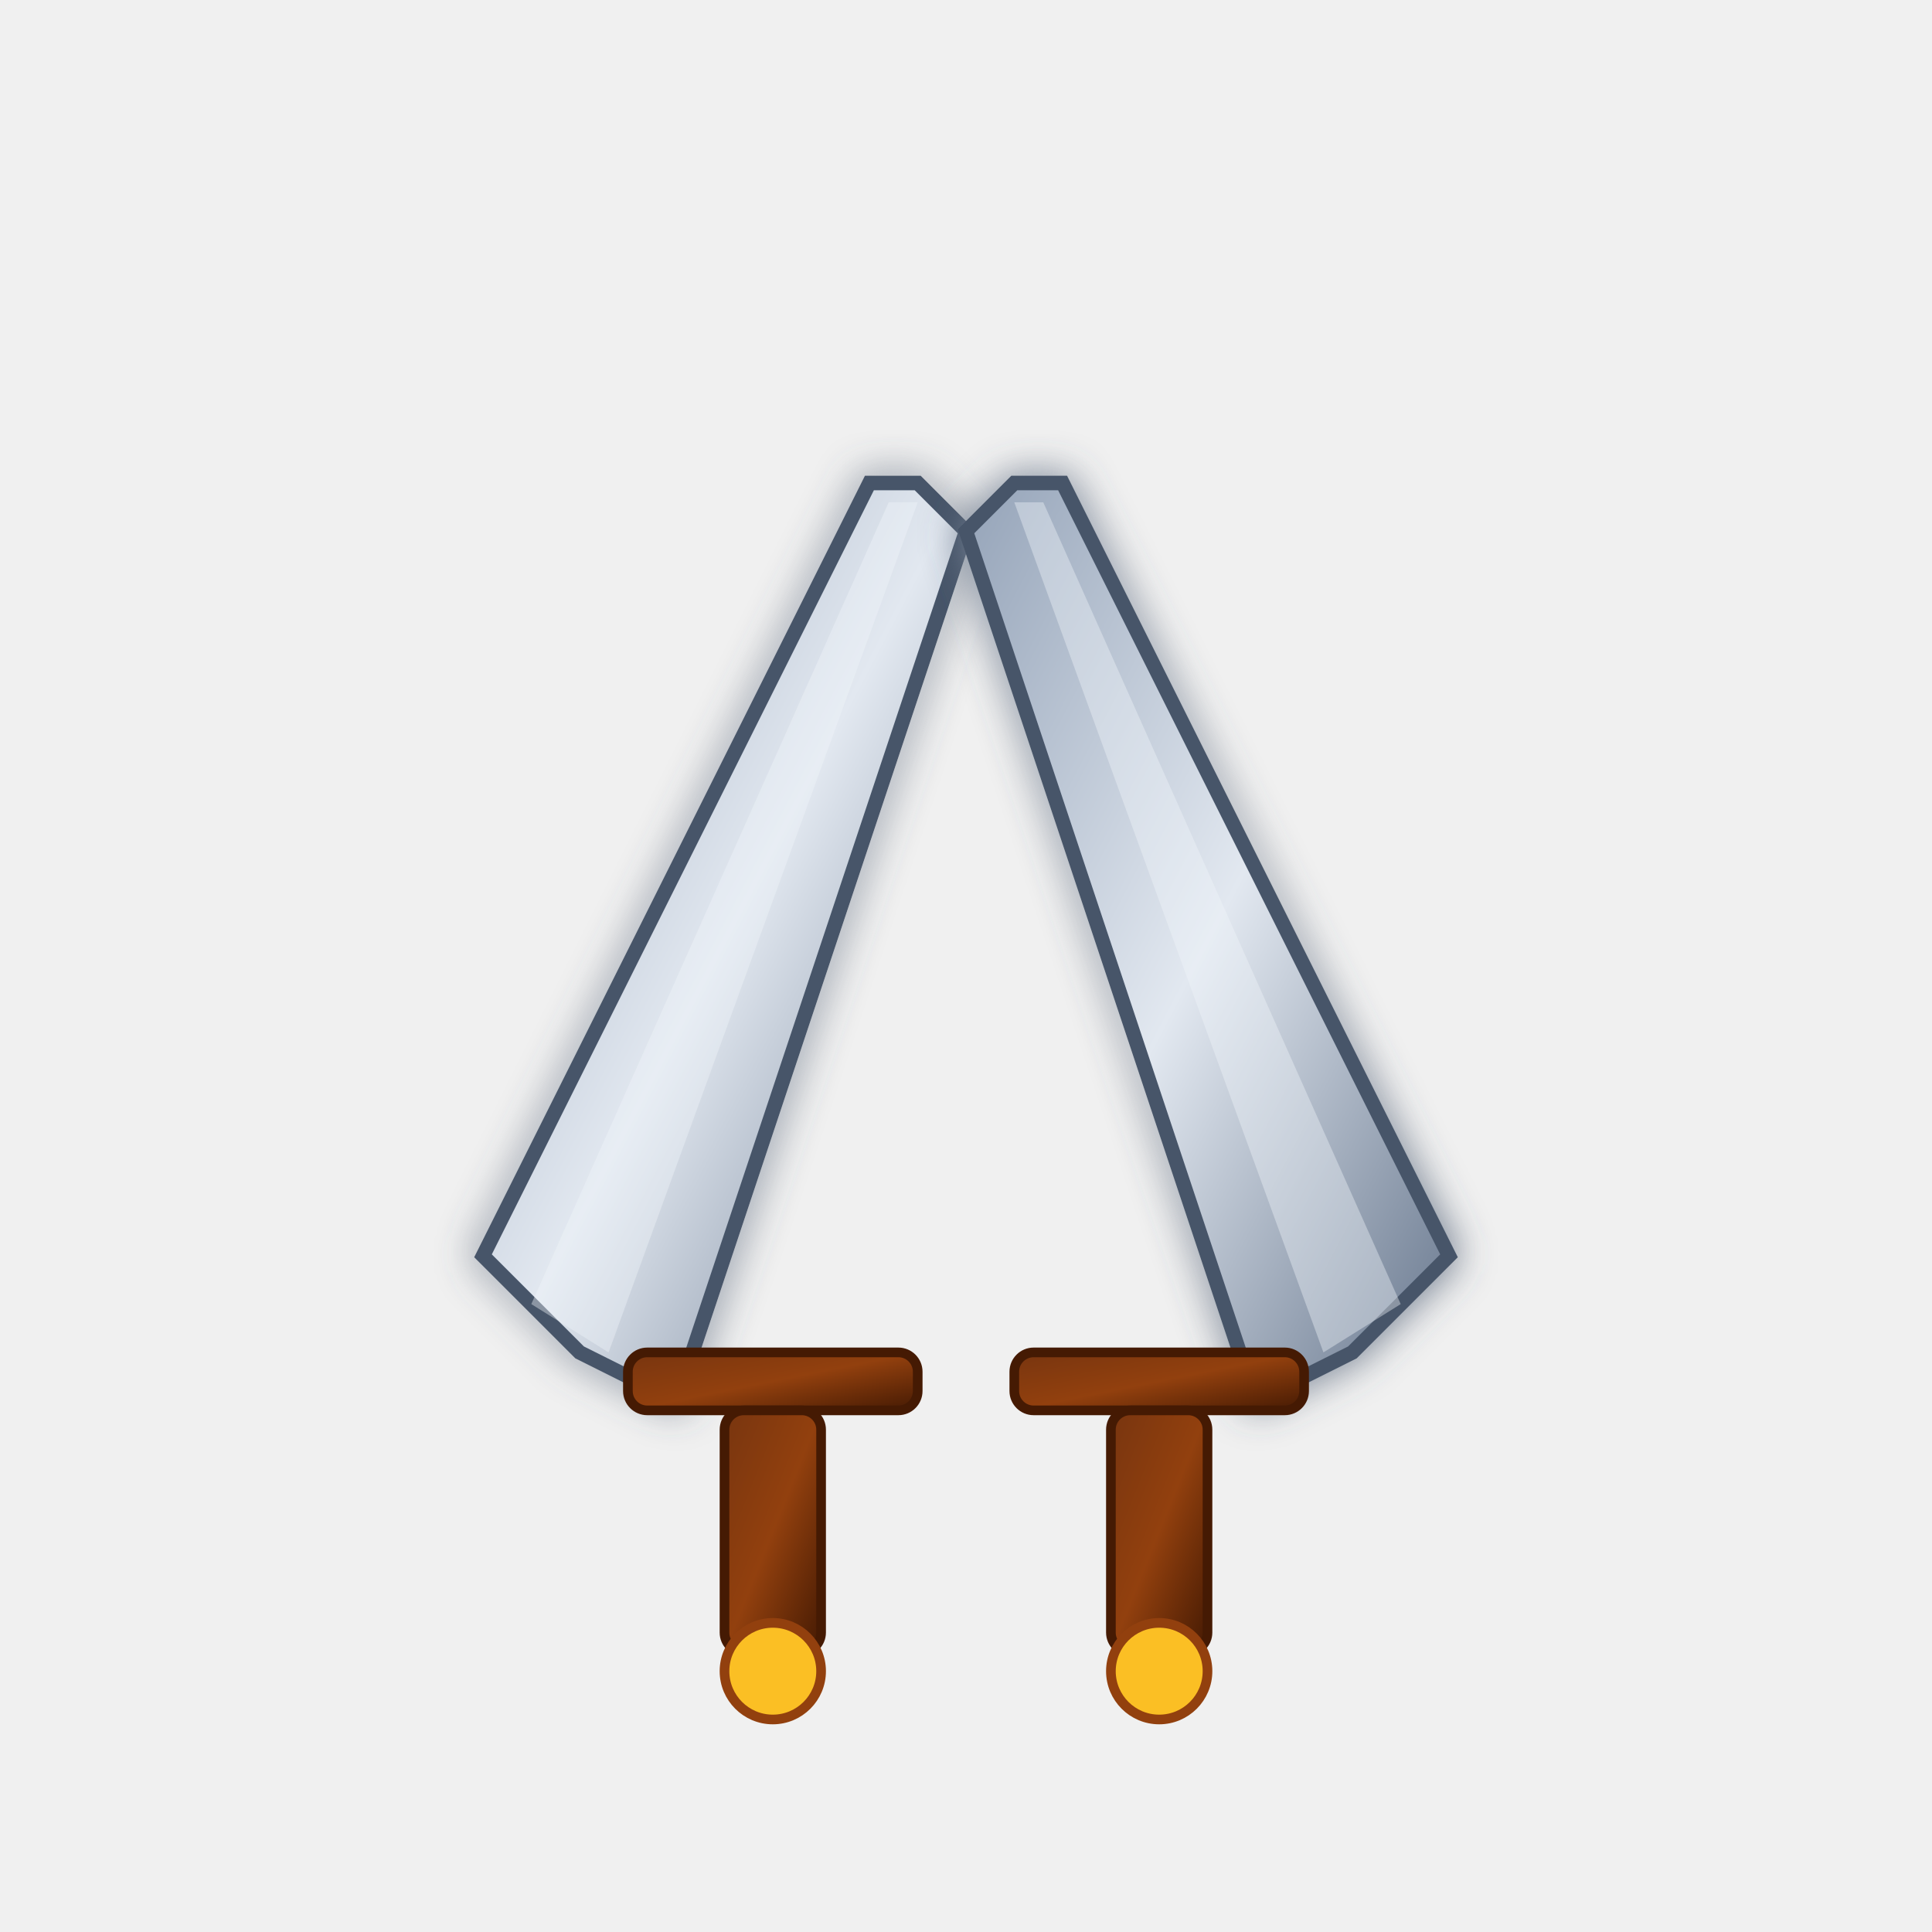
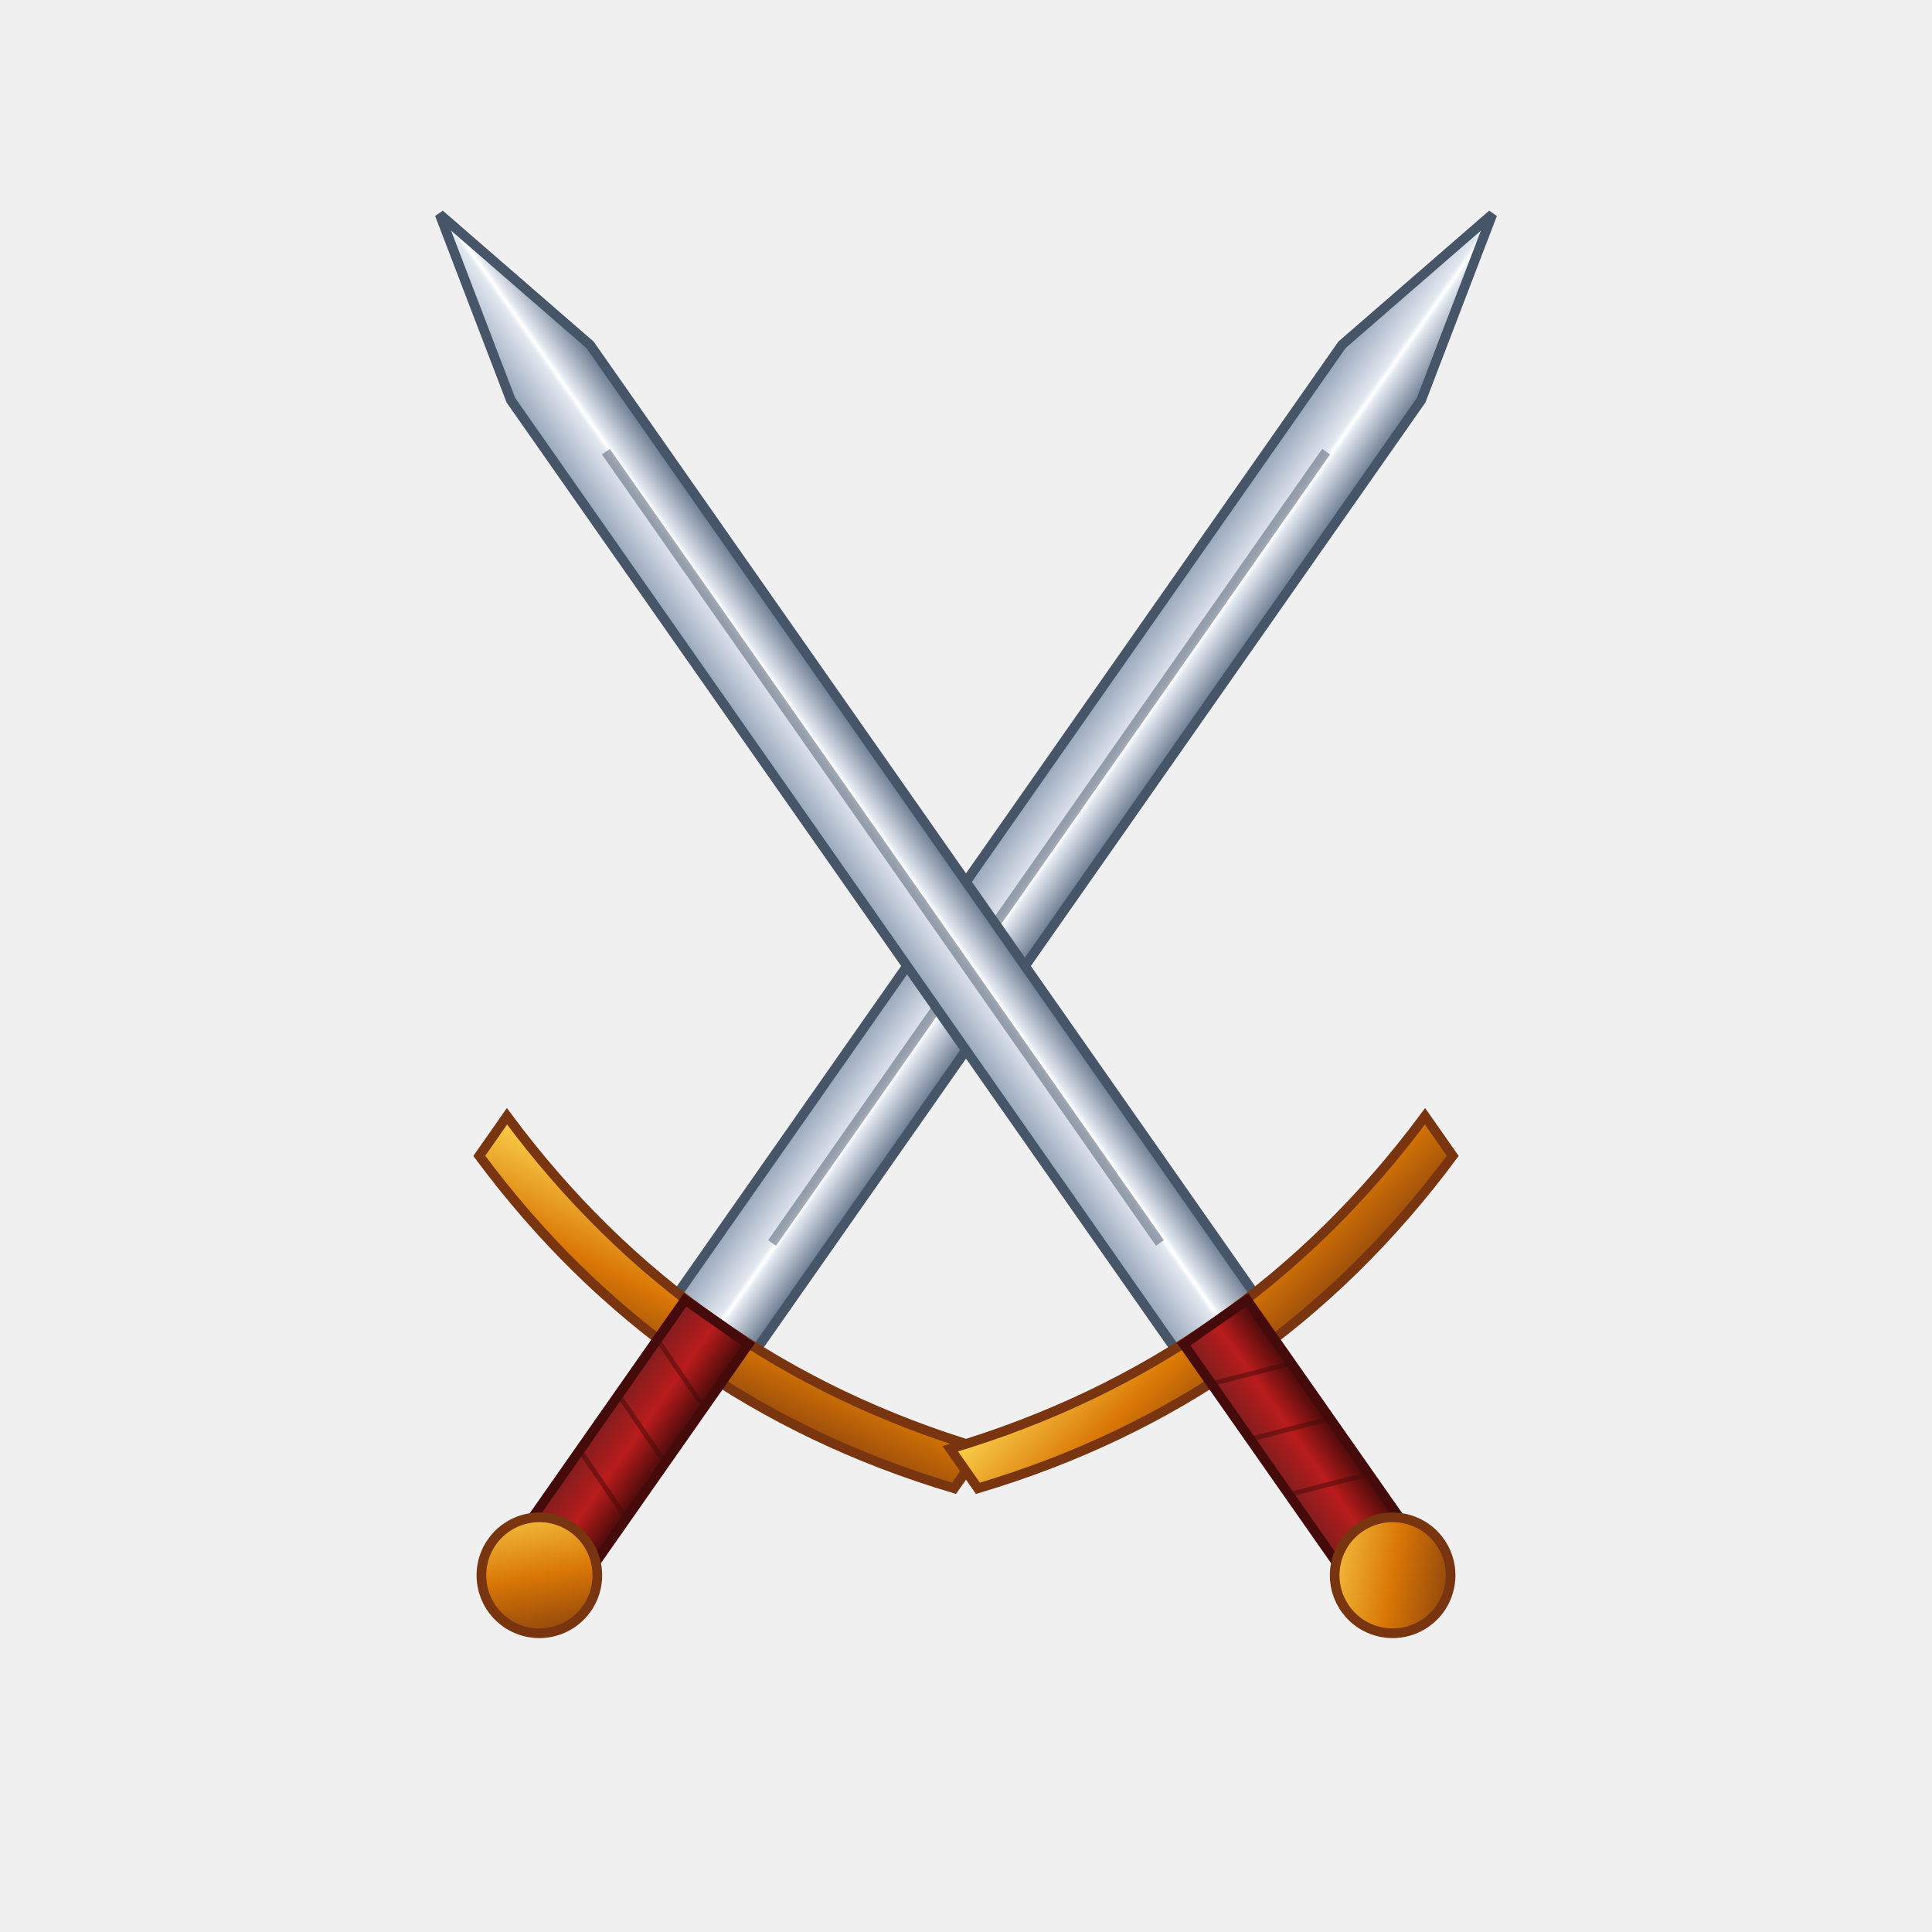
<svg xmlns="http://www.w3.org/2000/svg" viewBox="0 0 200 200" width="200" height="200">
  <defs>
-     <linearGradient id="swordGradient" x1="0%" y1="0%" x2="100%" y2="100%">
+     <linearGradient id="bladeGradient" x1="0%" y1="0%" x2="100%" y2="0%">
      <stop offset="0%" style="stop-color:#94a3b8;stop-opacity:1" />
      <stop offset="50%" style="stop-color:#e2e8f0;stop-opacity:1" />
+       <stop offset="55%" style="stop-color:#ffffff;stop-opacity:1" />
+       <stop offset="60%" style="stop-color:#e2e8f0;stop-opacity:1" />
      <stop offset="100%" style="stop-color:#64748b;stop-opacity:1" />
    </linearGradient>
-     <linearGradient id="handleGradient" x1="0%" y1="0%" x2="100%" y2="100%">
-       <stop offset="0%" style="stop-color:#78350f;stop-opacity:1" />
-       <stop offset="50%" style="stop-color:#92400e;stop-opacity:1" />
-       <stop offset="100%" style="stop-color:#451a03;stop-opacity:1" />
+     <linearGradient id="hiltGradient" x1="0%" y1="0%" x2="100%" y2="100%">
+       <stop offset="0%" style="stop-color:#fcd34d;stop-opacity:1" />
+       <stop offset="50%" style="stop-color:#d97706;stop-opacity:1" />
+       <stop offset="100%" style="stop-color:#78350f;stop-opacity:1" />
    </linearGradient>
-     <filter id="glow">
-       <feGaussianBlur stdDeviation="2" result="coloredBlur" />
-       <feMerge>
-         <feMergeNode in="coloredBlur" />
-         <feMergeNode in="SourceGraphic" />
-       </feMerge>
-     </filter>
+     <linearGradient id="gripGradient" x1="0%" y1="0%" x2="100%" y2="0%">
+       <stop offset="0%" style="stop-color:#7f1d1d;stop-opacity:1" />
+       <stop offset="50%" style="stop-color:#b91c1c;stop-opacity:1" />
+       <stop offset="100%" style="stop-color:#450a0a;stop-opacity:1" />
+     </linearGradient>
+     <radialGradient id="sparkGradient">
+       <stop offset="0%" style="stop-color:#ffffff;stop-opacity:1" />
+       <stop offset="20%" style="stop-color:#fef08a;stop-opacity:0.8" />
+       <stop offset="100%" style="stop-color:#fbbf24;stop-opacity:0" />
+     </radialGradient>
+     <g id="sword">
+       <path d="M 95 160 L 95 40 L 100 20 L 105 40 L 105 160 Z" fill="url(#bladeGradient)" stroke="#475569" stroke-width="1" />
+       <path d="M 100 150 L 100 50" stroke="#475569" stroke-width="1" opacity="0.5" />
+       <path d="M 70 160 Q 100 170 130 160 L 130 155 Q 100 165 70 155 Z" fill="url(#hiltGradient)" stroke="#78350f" stroke-width="1" />
+       <rect x="96" y="160" width="8" height="30" fill="url(#gripGradient)" stroke="#450a0a" stroke-width="1" />
+       <path d="M 96 165 L 104 168 M 96 172 L 104 175 M 96 179 L 104 182" stroke="#450a0a" stroke-width="0.5" opacity="0.5" />
+       <circle cx="100" cy="192" r="6" fill="url(#hiltGradient)" stroke="#78350f" stroke-width="1" />
+     </g>
  </defs>
-   <g id="leftSword" transform-origin="100 100">
-     <path d="M 60 140 L 50 130 L 90 50 L 95 50 L 100 55 L 70 145 Z" fill="url(#swordGradient)" stroke="#475569" stroke-width="1.5" filter="url(#glow)" />
-     <path d="M 55 135 L 92 52 L 95 52 L 63 140 Z" fill="#f1f5f9" opacity="0.4" />
-     <rect x="65" y="140" width="30" height="6" rx="2" fill="url(#handleGradient)" stroke="#451a03" stroke-width="1" />
-     <rect x="75" y="146" width="10" height="25" rx="2" fill="url(#handleGradient)" stroke="#451a03" stroke-width="1" />
-     <circle cx="80" cy="173" r="5" fill="#fbbf24" stroke="#92400e" stroke-width="1" />
-     <animateTransform attributeName="transform" type="rotate" from="-15 100 100" to="15 100 100" dur="1.5s" repeatCount="indefinite" additive="sum" />
+   <circle cx="100" cy="85" r="60" fill="url(#sparkGradient)" opacity="0">
+     <animate attributeName="opacity" values="0;0.4;0" dur="2s" repeatCount="indefinite" />
+   </circle>
+   <g transform="translate(100, 100)">
+     <g transform="rotate(35) translate(-100, -115)">
+       <use href="#sword" />
+       <animateTransform attributeName="transform" type="rotate" values="35 100 115; 30 100 115; 35 100 115" dur="0.5s" repeatCount="indefinite" additive="sum" />
+     </g>
+     <g transform="rotate(-35) translate(-100, -115)">
+       <use href="#sword" />
+       <animateTransform attributeName="transform" type="rotate" values="-35 100 115; -30 100 115; -35 100 115" dur="0.5s" repeatCount="indefinite" additive="sum" />
+     </g>
  </g>
-   <g id="rightSword" transform-origin="100 100">
-     <path d="M 140 140 L 150 130 L 110 50 L 105 50 L 100 55 L 130 145 Z" fill="url(#swordGradient)" stroke="#475569" stroke-width="1.5" filter="url(#glow)" />
-     <path d="M 145 135 L 108 52 L 105 52 L 137 140 Z" fill="#f1f5f9" opacity="0.4" />
-     <rect x="105" y="140" width="30" height="6" rx="2" fill="url(#handleGradient)" stroke="#451a03" stroke-width="1" />
-     <rect x="115" y="146" width="10" height="25" rx="2" fill="url(#handleGradient)" stroke="#451a03" stroke-width="1" />
-     <circle cx="120" cy="173" r="5" fill="#fbbf24" stroke="#92400e" stroke-width="1" />
-     <animateTransform attributeName="transform" type="rotate" from="15 100 100" to="-15 100 100" dur="1.5s" repeatCount="indefinite" additive="sum" />
-   </g>
-   <g id="sparks" opacity="0">
-     <circle cx="100" cy="80" r="3" fill="#fbbf24" />
-     <circle cx="95" cy="75" r="2" fill="#fef3c7" />
-     <circle cx="105" cy="75" r="2" fill="#fef3c7" />
-     <circle cx="100" cy="70" r="2" fill="#fef3c7" />
-     <animate attributeName="opacity" values="0;1;0" dur="1.5s" repeatCount="indefinite" />
+   <g transform="translate(100, 85)">
+     <circle r="0" fill="white">
+       <animate attributeName="r" values="0;10;0" dur="0.5s" repeatCount="indefinite" />
+       <animate attributeName="opacity" values="1;0;0" dur="0.5s" repeatCount="indefinite" />
+     </circle>
+     <g stroke="#fef08a" stroke-width="2" stroke-linecap="round">
+       <line x1="0" y1="0" x2="0" y2="-15" opacity="0">
+         <animate attributeName="x2" values="0;0" dur="0.5s" repeatCount="indefinite" />
+         <animate attributeName="y2" values="0;-20" dur="0.5s" repeatCount="indefinite" />
+         <animate attributeName="opacity" values="1;0" dur="0.5s" repeatCount="indefinite" />
+       </line>
+       <line x1="0" y1="0" x2="15" y2="0" opacity="0">
+         <animate attributeName="x2" values="0;20" dur="0.5s" repeatCount="indefinite" />
+         <animate attributeName="opacity" values="1;0" dur="0.5s" repeatCount="indefinite" />
+       </line>
+       <line x1="0" y1="0" x2="-15" y2="0" opacity="0">
+         <animate attributeName="x2" values="0;-20" dur="0.5s" repeatCount="indefinite" />
+         <animate attributeName="opacity" values="1;0" dur="0.5s" repeatCount="indefinite" />
+       </line>
+       <line x1="0" y1="0" x2="0" y2="15" opacity="0">
+         <animate attributeName="y2" values="0;20" dur="0.5s" repeatCount="indefinite" />
+         <animate attributeName="opacity" values="1;0" dur="0.5s" repeatCount="indefinite" />
+       </line>
+       <line x1="0" y1="0" x2="10" y2="-10" opacity="0">
+         <animate attributeName="x2" values="0;15" dur="0.5s" repeatCount="indefinite" />
+         <animate attributeName="y2" values="0;-15" dur="0.5s" repeatCount="indefinite" />
+         <animate attributeName="opacity" values="1;0" dur="0.5s" repeatCount="indefinite" />
+       </line>
+       <line x1="0" y1="0" x2="-10" y2="-10" opacity="0">
+         <animate attributeName="x2" values="0;-15" dur="0.5s" repeatCount="indefinite" />
+         <animate attributeName="y2" values="0;-15" dur="0.5s" repeatCount="indefinite" />
+         <animate attributeName="opacity" values="1;0" dur="0.5s" repeatCount="indefinite" />
+       </line>
+     </g>
  </g>
</svg>
